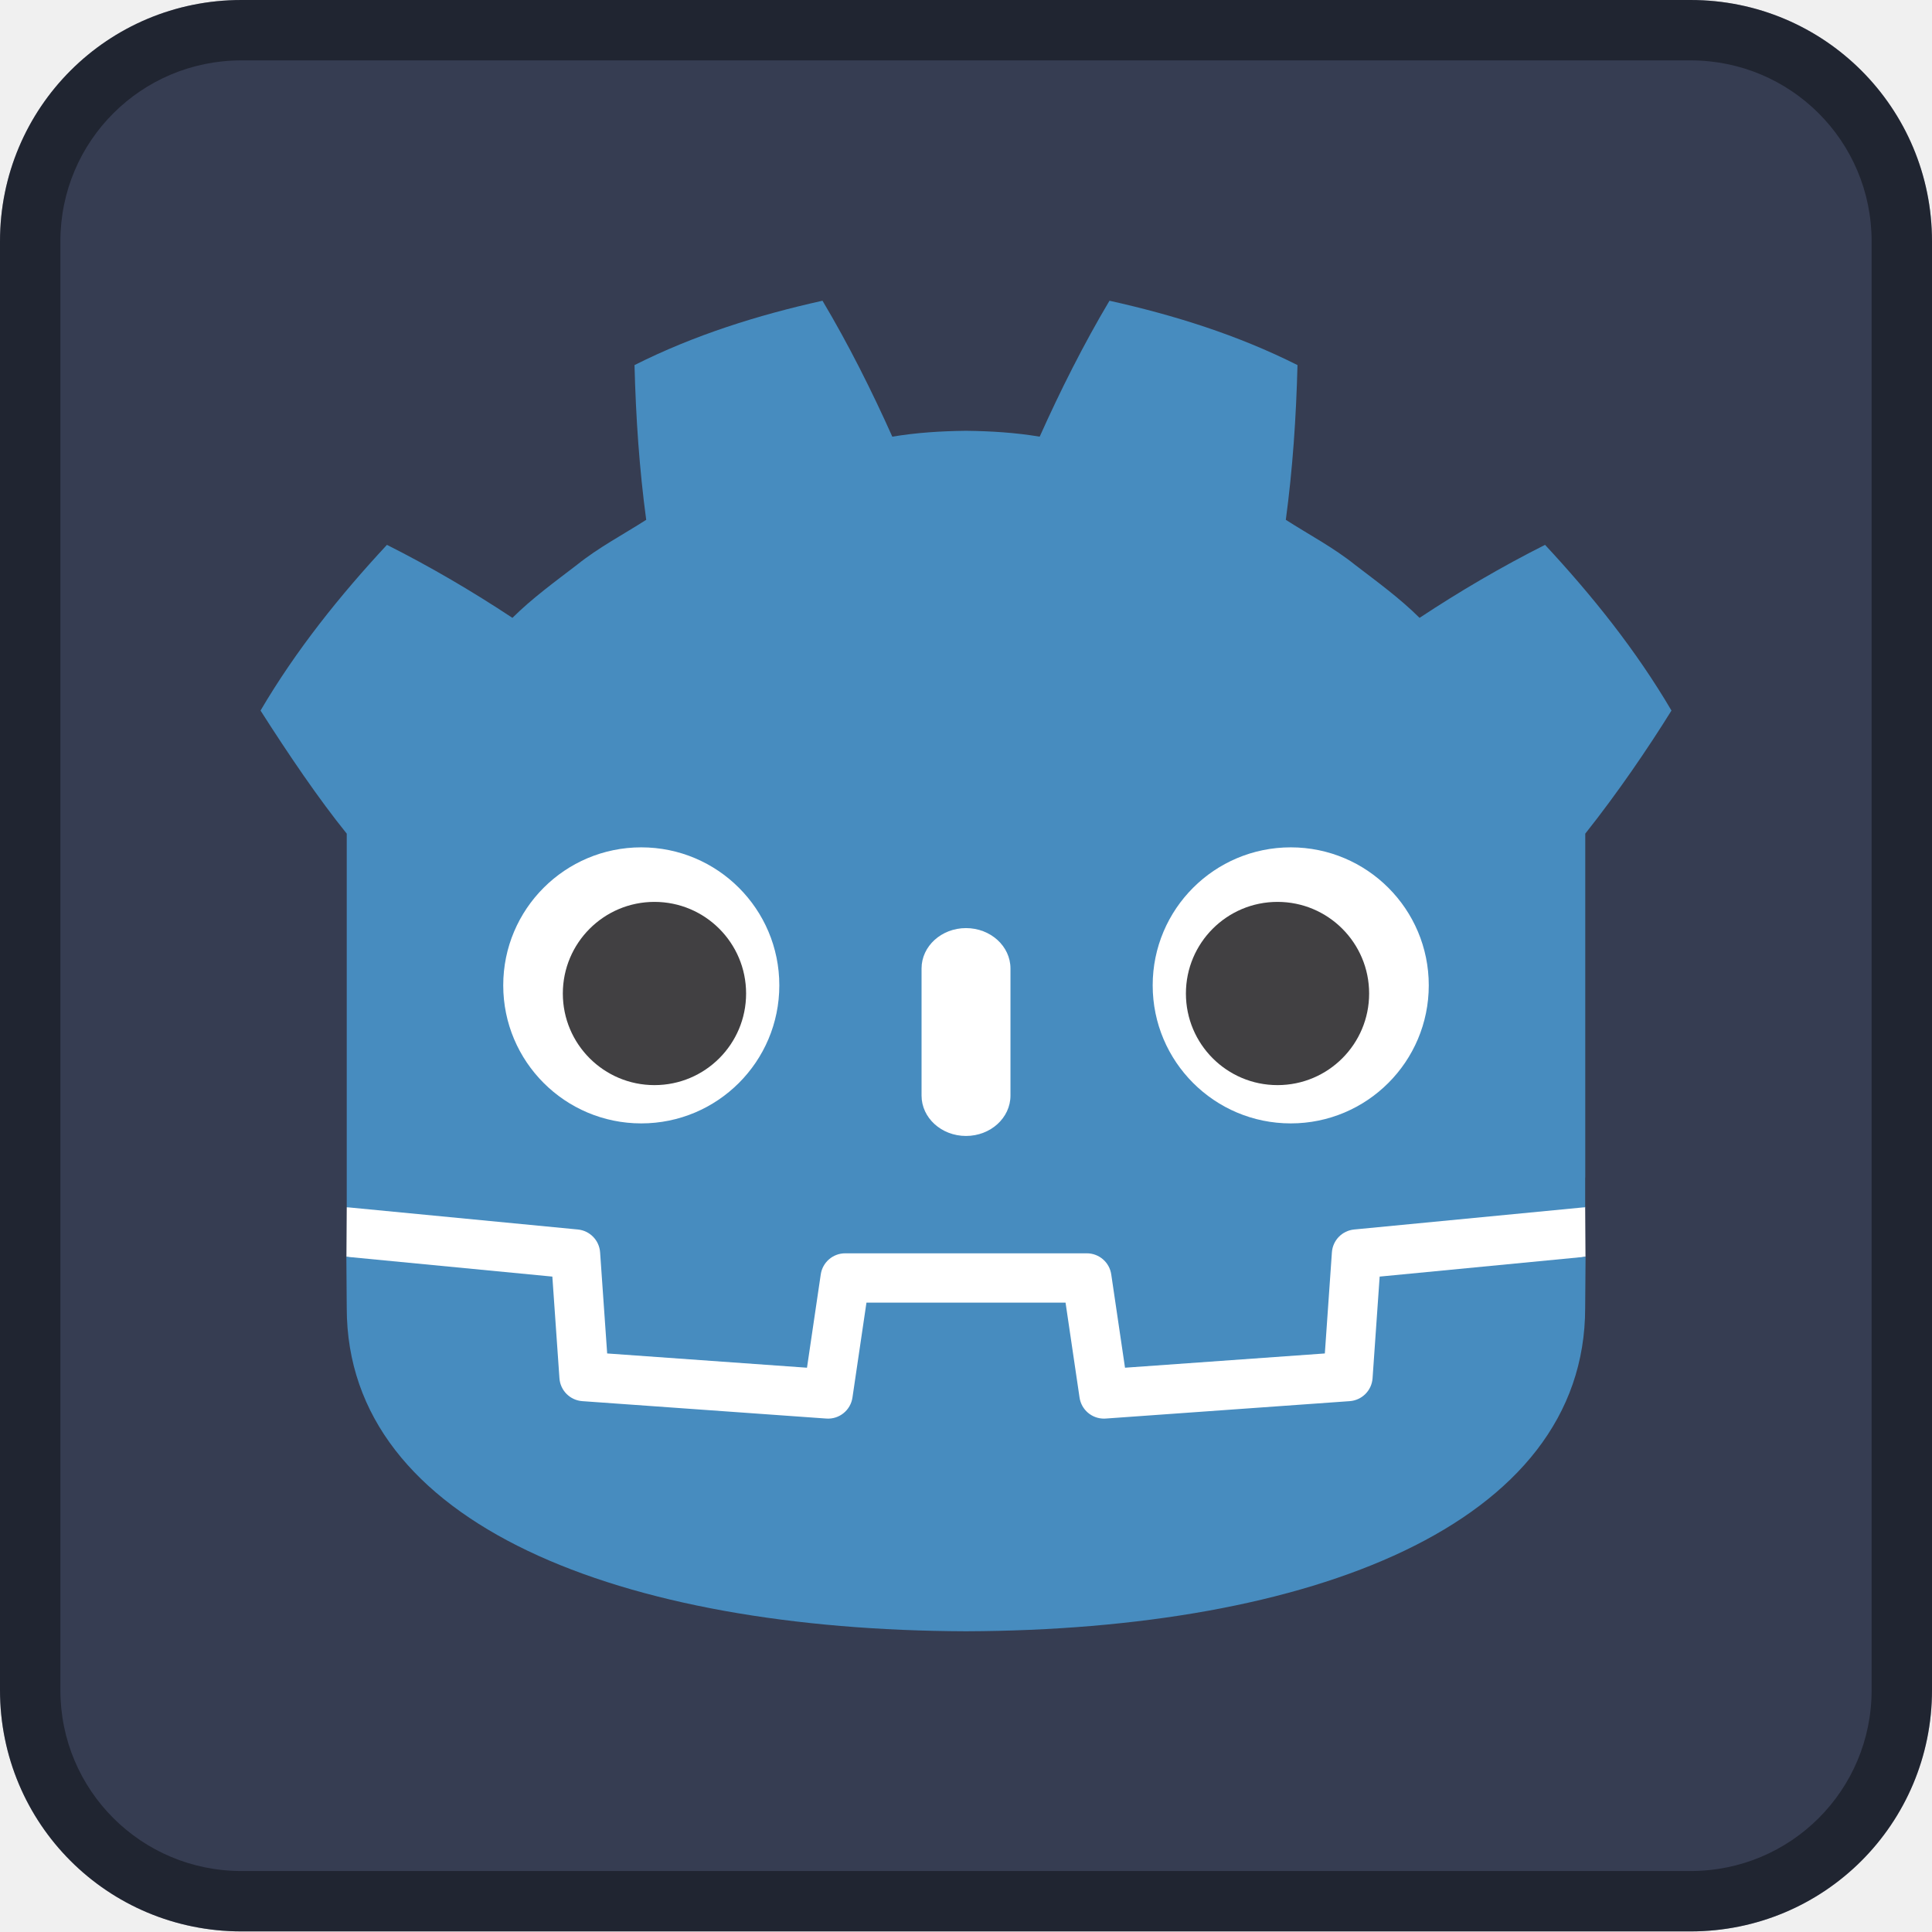
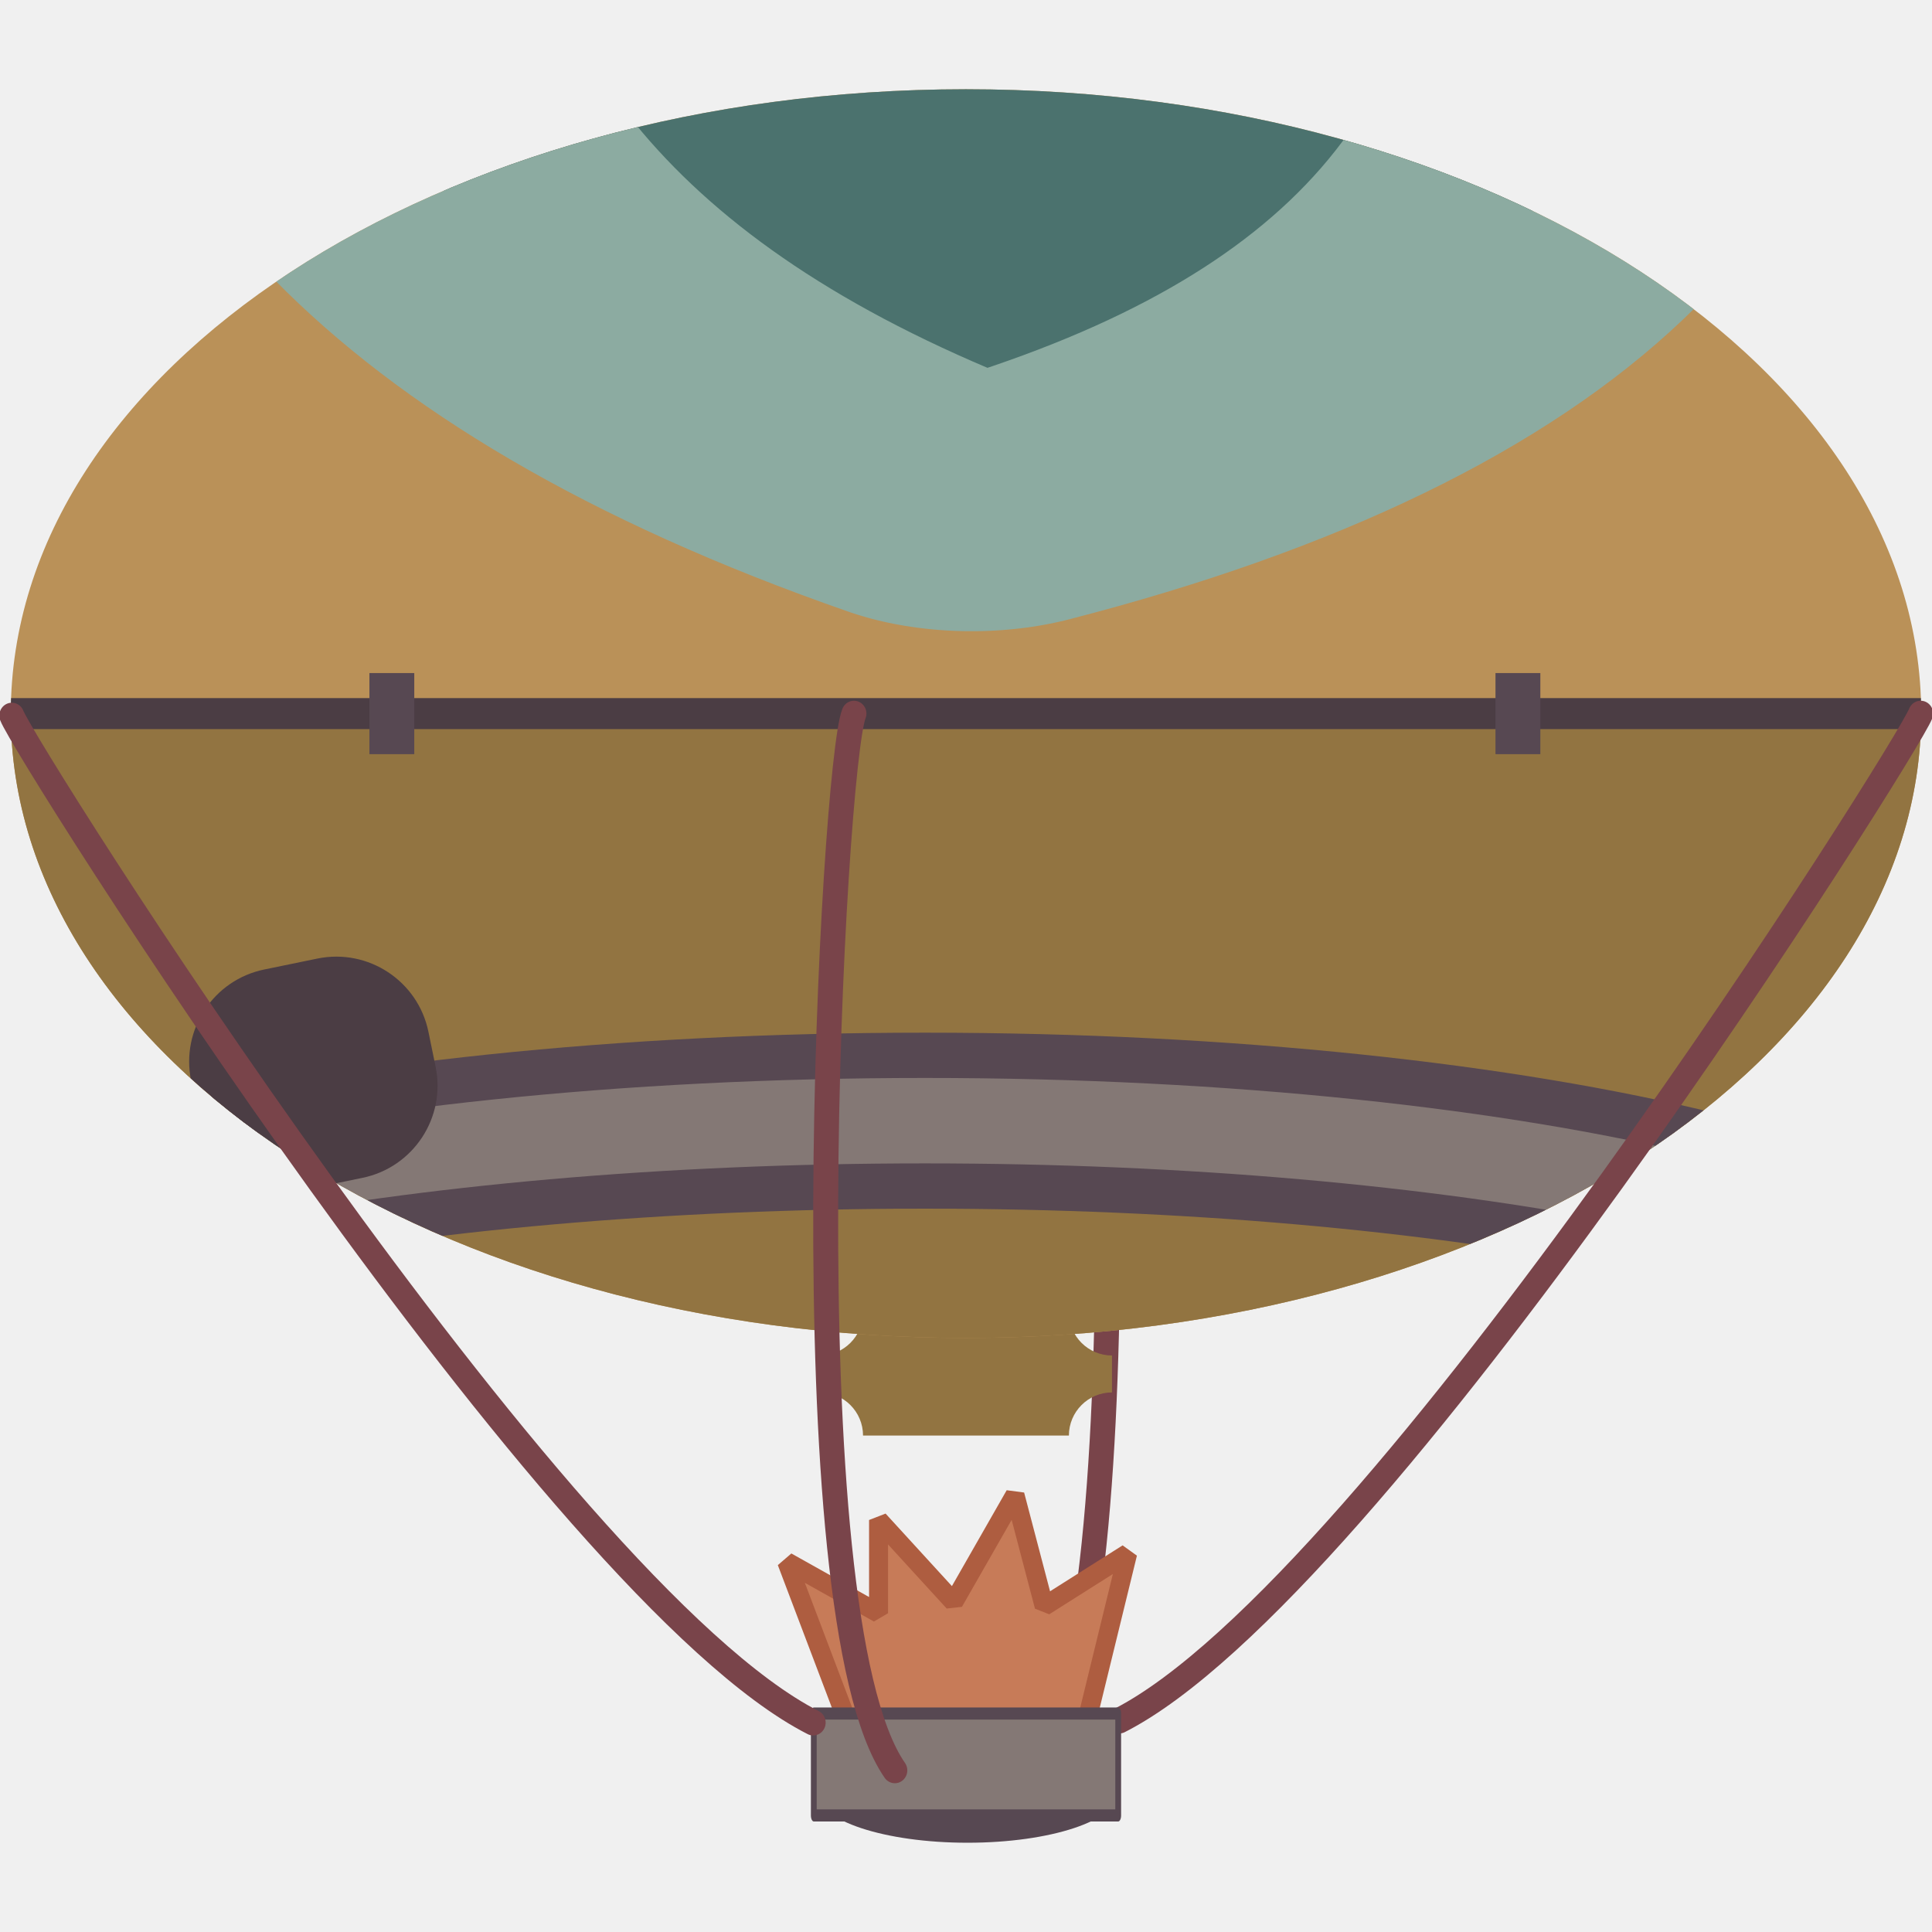
- <svg xmlns="http://www.w3.org/2000/svg" height="128" width="128">
-   <g transform="translate(32 32)">
-     <path d="m-16-32c-8.86 0-16 7.13-16 15.99v95.98c0 8.86 7.13 15.99 16 15.99h96c8.86 0 16-7.13 16-15.99v-95.98c0-8.85-7.14-15.99-16-15.99z" fill="#363d52" />
-     <path d="m-16-32c-8.86 0-16 7.13-16 15.99v95.98c0 8.86 7.13 15.99 16 15.99h96c8.86 0 16-7.13 16-15.99v-95.98c0-8.85-7.14-15.99-16-15.99zm0 4h96c6.64 0 12 5.35 12 11.99v95.98c0 6.64-5.35 11.99-12 11.99h-96c-6.64 0-12-5.35-12-11.99v-95.98c0-6.64 5.36-11.99 12-11.99z" fill-opacity=".4" />
-   </g>
-   <g stroke-width="9.927" transform="matrix(.1007308 0 0 .1007308 12.42592 2.256365)">
-     <path d="m0 0s-.325 1.994-.515 1.976l-36.182-3.491c-2.879-.278-5.115-2.574-5.317-5.459l-.994-14.247-27.992-1.997-1.904 12.912c-.424 2.872-2.932 5.037-5.835 5.037h-38.188c-2.902 0-5.41-2.165-5.834-5.037l-1.905-12.912-27.992 1.997-.994 14.247c-.202 2.886-2.438 5.182-5.317 5.46l-36.2 3.49c-.187.018-.324-1.978-.511-1.978l-.049-7.83 30.658-4.944 1.004-14.374c.203-2.91 2.551-5.263 5.463-5.472l38.551-2.75c.146-.01.29-.016.434-.016 2.897 0 5.401 2.166 5.825 5.038l1.959 13.286h28.005l1.959-13.286c.423-2.871 2.93-5.037 5.831-5.037.142 0 .284.005.423.015l38.556 2.75c2.911.209 5.26 2.562 5.463 5.472l1.003 14.374 30.645 4.966z" fill="#fff" transform="matrix(4.162611 0 0 -4.162611 919.2406 771.6719)" />
-     <path d="m0 0v-47.514-6.035-5.492c.108-.001.216-.005.323-.015l36.196-3.49c1.896-.183 3.382-1.709 3.514-3.609l1.116-15.978 31.574-2.253 2.175 14.747c.282 1.912 1.922 3.329 3.856 3.329h38.188c1.933 0 3.573-1.417 3.855-3.329l2.175-14.747 31.575 2.253 1.115 15.978c.133 1.9 1.618 3.425 3.514 3.609l36.182 3.49c.107.01.214.014.322.015v4.711l.015.005v54.325c5.097 6.416 9.923 13.494 13.621 19.449-5.651 9.62-12.575 18.217-19.976 26.182-6.864-3.455-13.531-7.369-19.828-11.534-3.151 3.132-6.7 5.694-10.186 8.372-3.425 2.751-7.285 4.768-10.946 7.118 1.09 8.117 1.629 16.108 1.846 24.448-9.446 4.754-19.519 7.906-29.708 10.17-4.068-6.837-7.788-14.241-11.028-21.479-3.842.642-7.702.88-11.567.926v.006c-.027 0-.052-.006-.075-.006-.024 0-.049.006-.073.006v-.006c-3.872-.046-7.729-.284-11.572-.926-3.238 7.238-6.956 14.642-11.03 21.479-10.184-2.264-20.258-5.416-29.703-10.17.216-8.34.755-16.331 1.848-24.448-3.668-2.35-7.523-4.367-10.949-7.118-3.481-2.678-7.036-5.24-10.188-8.372-6.297 4.165-12.962 8.079-19.828 11.534-7.401-7.965-14.321-16.562-19.974-26.182 4.443-6.974 9.208-13.983 13.621-19.449z" fill="#478cbf" transform="matrix(4.162611 0 0 -4.162611 104.6989 525.907)" />
-     <path d="m0 0-1.121-16.063c-.135-1.936-1.675-3.477-3.611-3.616l-38.555-2.751c-.094-.007-.188-.01-.281-.01-1.916 0-3.569 1.406-3.852 3.33l-2.211 14.994h-31.459l-2.211-14.994c-.297-2.018-2.101-3.469-4.133-3.32l-38.555 2.751c-1.936.139-3.476 1.68-3.611 3.616l-1.121 16.063-32.547 3.138c.015-3.498.06-7.33.06-8.093 0-34.374 43.605-50.896 97.781-51.086h.066.067c54.176.19 97.766 16.712 97.766 51.086 0 .777.047 4.593.063 8.093z" fill="#478cbf" transform="matrix(4.162611 0 0 -4.162611 784.0714 817.2428)" />
-     <path d="m0 0c0-12.052-9.765-21.815-21.813-21.815-12.042 0-21.81 9.763-21.81 21.815 0 12.044 9.768 21.802 21.81 21.802 12.048 0 21.813-9.758 21.813-21.802" fill="#fff" transform="matrix(4.162611 0 0 -4.162611 389.2148 625.671)" />
-     <path d="m0 0c0-7.994-6.479-14.473-14.479-14.473-7.996 0-14.479 6.479-14.479 14.473s6.483 14.479 14.479 14.479c8 0 14.479-6.485 14.479-14.479" fill="#414042" transform="matrix(4.162611 0 0 -4.162611 367.3669 631.0568)" />
-     <path d="m0 0c-3.878 0-7.021 2.858-7.021 6.381v20.081c0 3.52 3.143 6.381 7.021 6.381s7.028-2.861 7.028-6.381v-20.081c0-3.523-3.15-6.381-7.028-6.381" fill="#fff" transform="matrix(4.162611 0 0 -4.162611 511.9934 724.7395)" />
-     <path d="m0 0c0-12.052 9.765-21.815 21.815-21.815 12.041 0 21.808 9.763 21.808 21.815 0 12.044-9.767 21.802-21.808 21.802-12.05 0-21.815-9.758-21.815-21.802" fill="#fff" transform="matrix(4.162611 0 0 -4.162611 634.7871 625.671)" />
-     <path d="m0 0c0-7.994 6.477-14.473 14.471-14.473 8.002 0 14.479 6.479 14.479 14.473s-6.477 14.479-14.479 14.479c-7.994 0-14.471-6.485-14.471-14.479" fill="#414042" transform="matrix(4.162611 0 0 -4.162611 656.6406 631.0568)" />
+ <svg xmlns="http://www.w3.org/2000/svg" width="100%" height="100%" viewBox="0 0 128 128" version="1.1" xml:space="preserve" style="fill-rule:evenodd;clip-rule:evenodd;stroke-linecap:round;stroke-linejoin:round;stroke-miterlimit:1.5;">
+   <g transform="matrix(0.20978,0,0,0.20978,50.5898,50.5741)">
+     <g transform="matrix(1.01076,0,0,1.04204,-1845.39,-987.692)">
+       <path d="M1924.48,932.158C1930.93,947.492 1945.84,1204.75 1911.71,1252.45" style="fill:none;stroke:rgb(121,68,74);stroke-width:7.79px;" />
+     </g>
+     <g transform="matrix(1.49362,0,0,1.04433,-2757.72,-995.057)">
+       <path d="M1920,1131.89C1914.97,1131.89 1910.89,1126.05 1910.89,1118.86L1867.36,1118.86C1867.36,1126.05 1863.28,1131.89 1858.25,1131.89L1858.25,1143.06C1863.28,1143.06 1867.36,1148.9 1867.36,1156.1L1910.89,1156.1C1910.89,1148.9 1914.97,1143.06 1920,1143.06L1920,1131.89Z" style="fill:rgb(146,116,65);" />
+     </g>
+     <g transform="matrix(0.70077,0,0,1.49217,-1121.13,-1430.07)">
+       <ellipse cx="1691.07" cy="947.854" rx="430.479" ry="132.146" style="fill:rgb(186,145,88);" />
+       <clipPath id="_clip1">
+         <ellipse cx="1691.07" cy="947.854" rx="430.479" ry="132.146" />
+       </clipPath>
+       <g clip-path="url(#_clip1)">
+         <g transform="matrix(1.17917,0,0,0.82054,-225.856,146.387)">
+           <rect x="1029.38" y="976.756" width="1329.46" height="298.333" style="fill:rgb(146,116,65);" />
+           <g transform="matrix(1.21018,0,0,0.816734,-659.544,215.444)">
+             <path d="M1533.56,1147.43C1527,1140.81 1523.52,1133.9 1523.52,1126.79C1523.52,1078.92 1681.16,1040.06 1875.34,1040.06C2069.52,1040.06 2227.17,1078.92 2227.17,1126.79C2227.17,1133.9 2223.69,1140.81 2217.13,1147.43C2179.52,1109.51 2040.67,1081.34 1875.34,1081.34C1710.02,1081.34 1571.17,1109.51 1533.56,1147.43Z" style="fill:rgb(132,120,117);stroke:rgb(87,72,82);stroke-width:14.3px;" />
+           </g>
+           <g transform="matrix(1.1854,-0.164438,0.243653,0.800009,-935.636,542.514)">
+             <path d="M1779.54,1011.14C1779.54,994.755 1766.23,981.45 1749.84,981.45L1732.72,981.45C1716.33,981.45 1703.02,994.755 1703.02,1011.14L1703.02,1022.46C1703.02,1038.85 1716.33,1052.15 1732.72,1052.15L1749.84,1052.15C1766.23,1052.15 1779.54,1038.85 1779.54,1022.46L1779.54,1011.14Z" style="fill:rgb(75,61,68);" />
+           </g>
+         </g>
+         <g transform="matrix(1.17917,0,0,0.214179,-247.38,735.375)">
+           <rect x="1260.59" y="976.756" width="766.648" height="30.615" style="fill:rgb(75,61,68);" />
+         </g>
+         <g transform="matrix(-3.97941,-2.28868e-16,2.60832e-16,-1.00024,8945.87,1683.07)">
+           <path d="M1822.46,778.051C1874.6,811.984 1894.52,860.217 1900.05,914.839L1744.88,914.839C1745.21,848.294 1770.19,803.228 1822.46,778.051Z" style="fill:rgb(75,114,110);stroke:rgb(140,171,161);stroke-width:51.15px;" />
+         </g>
+         <g transform="matrix(0.951335,0,0,0.670163,298.943,323.132)">
+           <rect x="1714.18" y="919.391" width="21.247" height="25.605" style="fill:rgb(87,72,82);" />
+         </g>
+         <g transform="matrix(0.951335,0,0,0.670163,-208.55,323.132)">
+           <rect x="1714.18" y="919.391" width="21.247" height="25.605" style="fill:rgb(87,72,82);" />
+         </g>
+       </g>
+     </g>
+     <g transform="matrix(1.01076,0,0,1.04204,-1845.73,-987.692)">
+       <path d="M2187.62,932.761C2183.5,943.268 2018,1198.11 1937.22,1237.97" style="fill:none;stroke:rgb(121,68,74);stroke-width:7.79px;" />
+     </g>
+     <g transform="matrix(1.18898,0,0,0.961539,-2218.25,-899.493)">
+       <ellipse cx="1919.85" cy="1273.65" rx="39.927" ry="16.348" style="fill:rgb(87,72,82);" />
+     </g>
+     <g transform="matrix(1,0,0,1,-1856.08,-947.85)">
+       <path d="M1957,1254.94L1884.04,1254.5L1863.38,1200L1892.39,1216.26L1892.39,1186.81L1916.12,1212.75L1935.46,1178.9L1944.69,1214.06L1971.07,1197.36L1957,1254.94Z" style="fill:rgb(199,123,88);stroke:rgb(174,93,64);stroke-width:6px;stroke-linejoin:bevel;" />
+     </g>
+     <g transform="matrix(0.26253,0,0,0.547097,-435.654,-347.362)">
+       <rect x="1719.85" y="1183.43" width="366.182" height="58.817" style="fill:rgb(132,120,117);stroke:rgb(87,72,82);stroke-width:6.99px;" />
+     </g>
+     <g transform="matrix(-1.01076,0,0,1.04204,1973.73,-987.063)">
+       <path d="M1924.48,932.158C1930.93,947.492 1945.84,1204.75 1911.71,1252.45" style="fill:none;stroke:rgb(121,68,74);stroke-width:7.79px;" />
+     </g>
+     <g transform="matrix(-1.01076,0,0,1.04204,1973.73,-987.063)">
+       <path d="M2187.62,932.761C2183.5,943.268 2018,1198.11 1937.22,1237.97" style="fill:none;stroke:rgb(121,68,74);stroke-width:7.79px;" />
+     </g>
  </g>
</svg>
